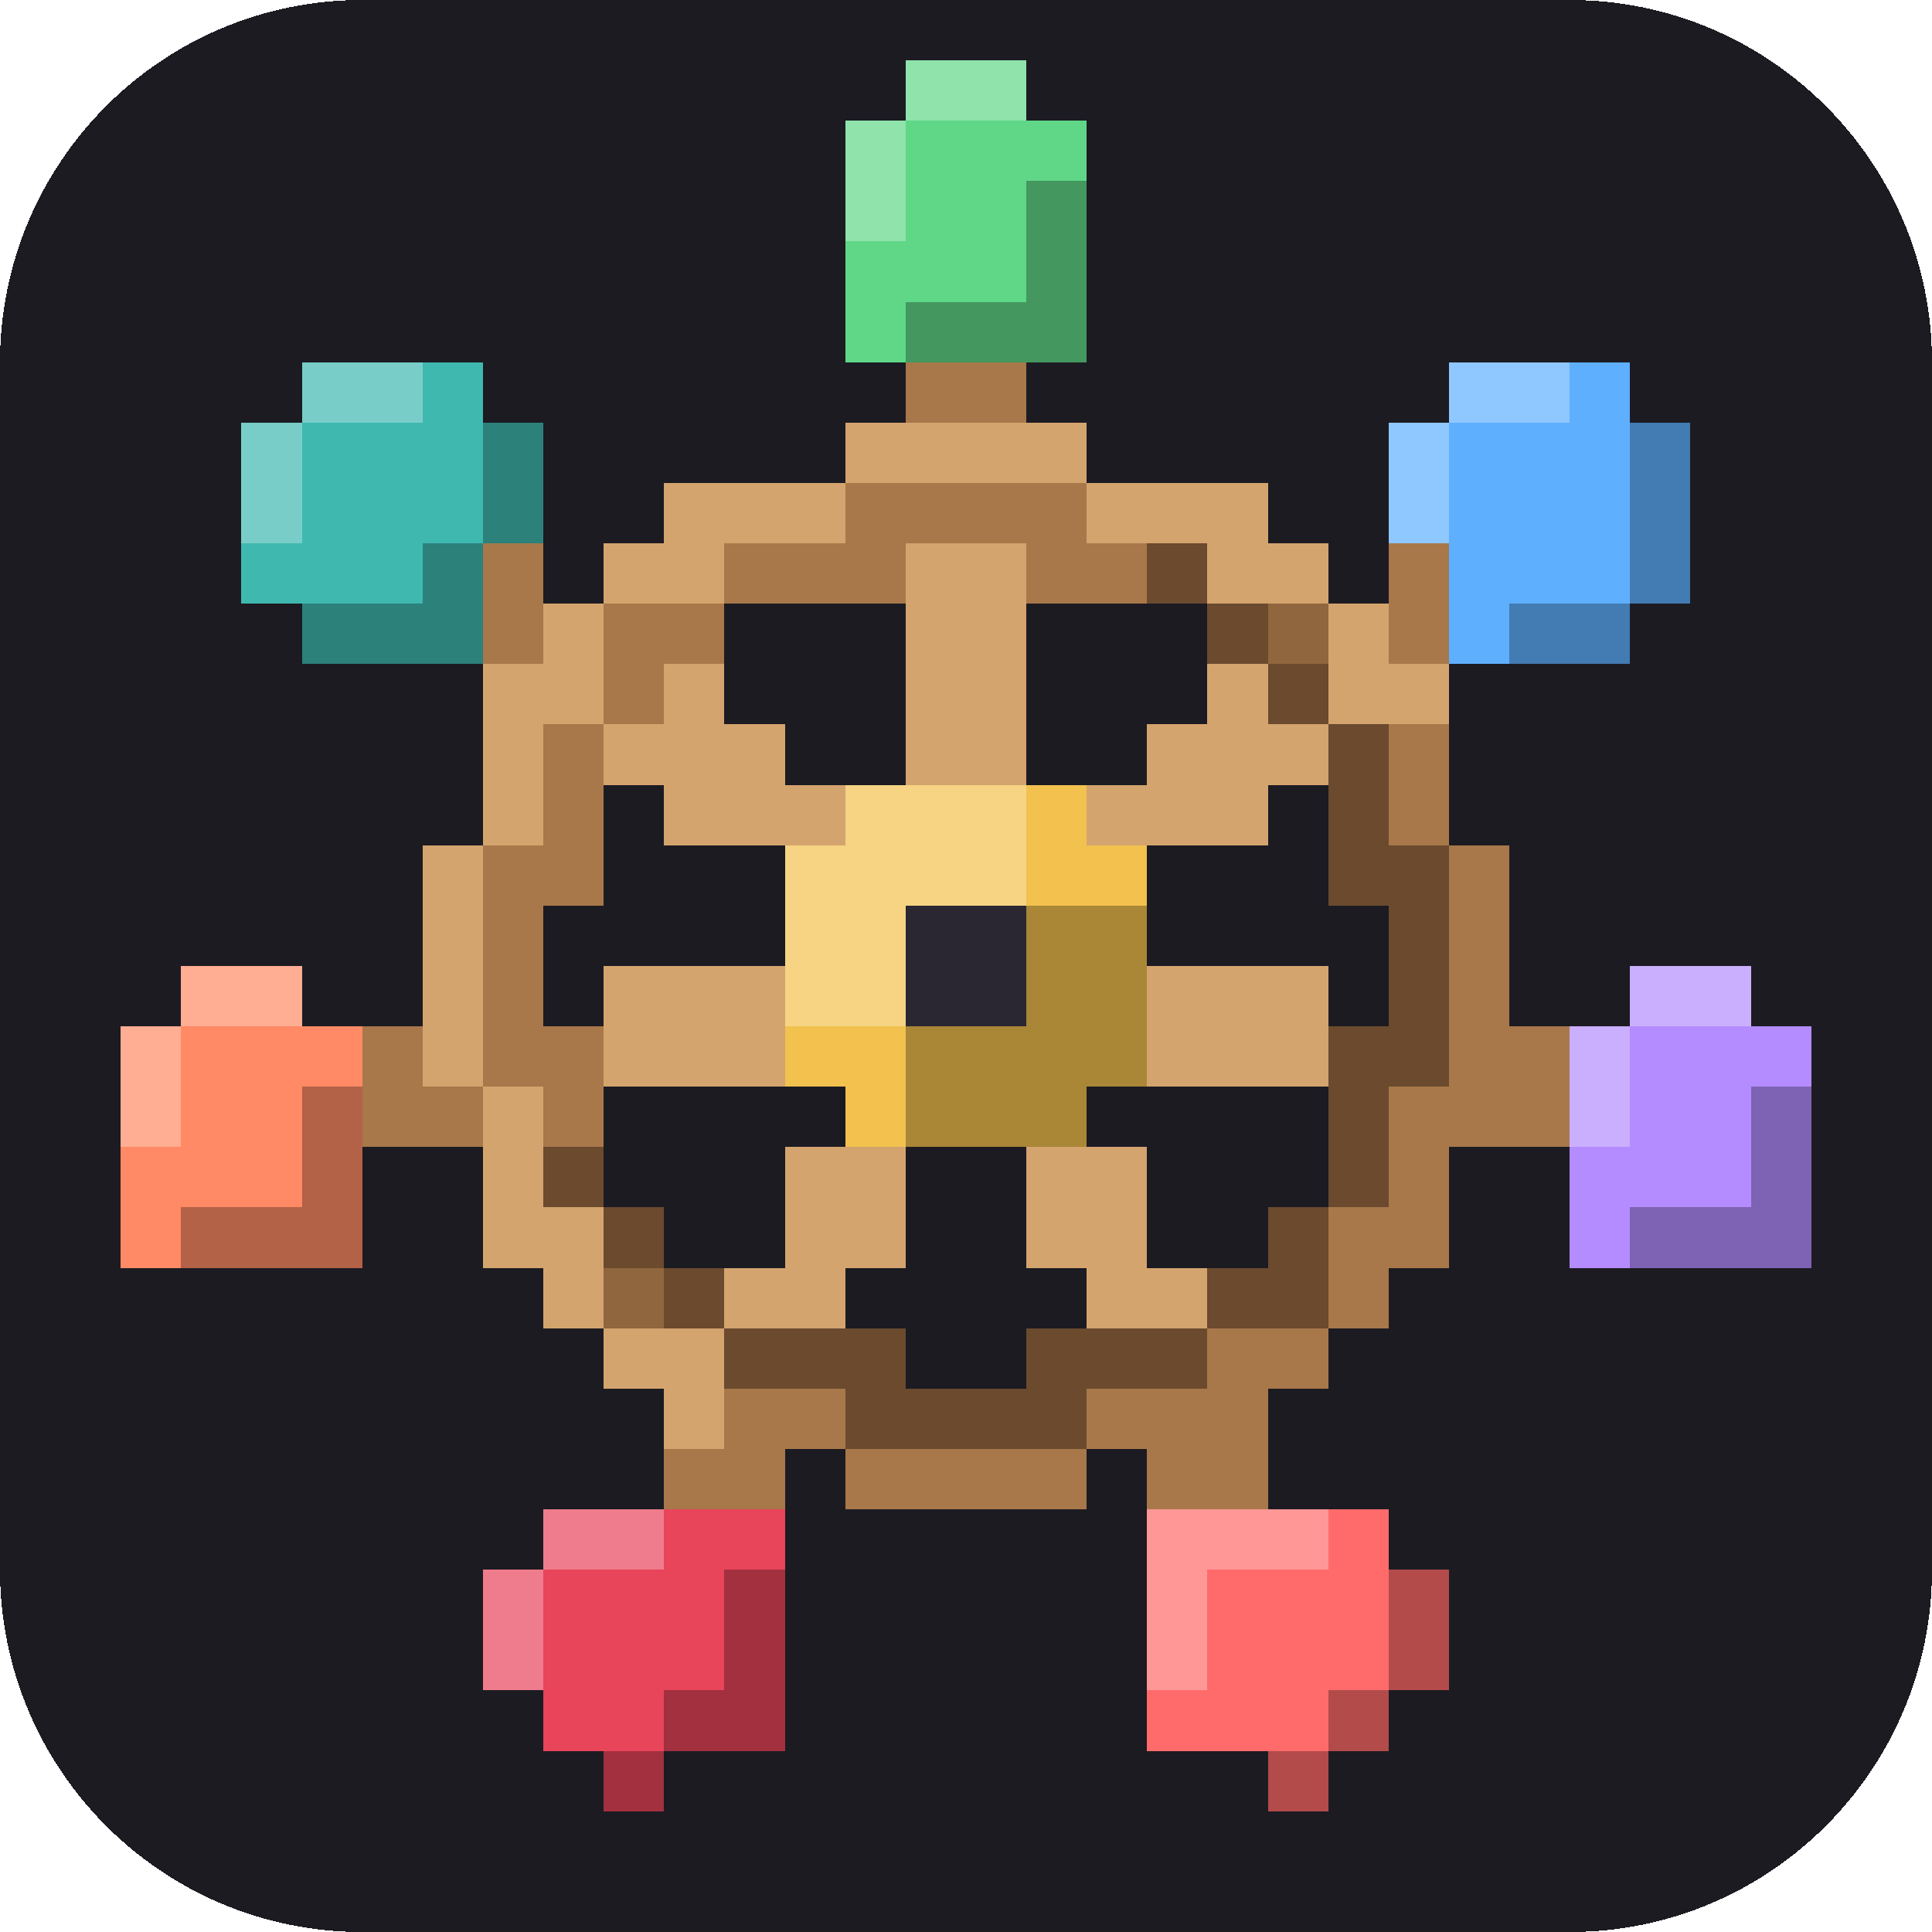
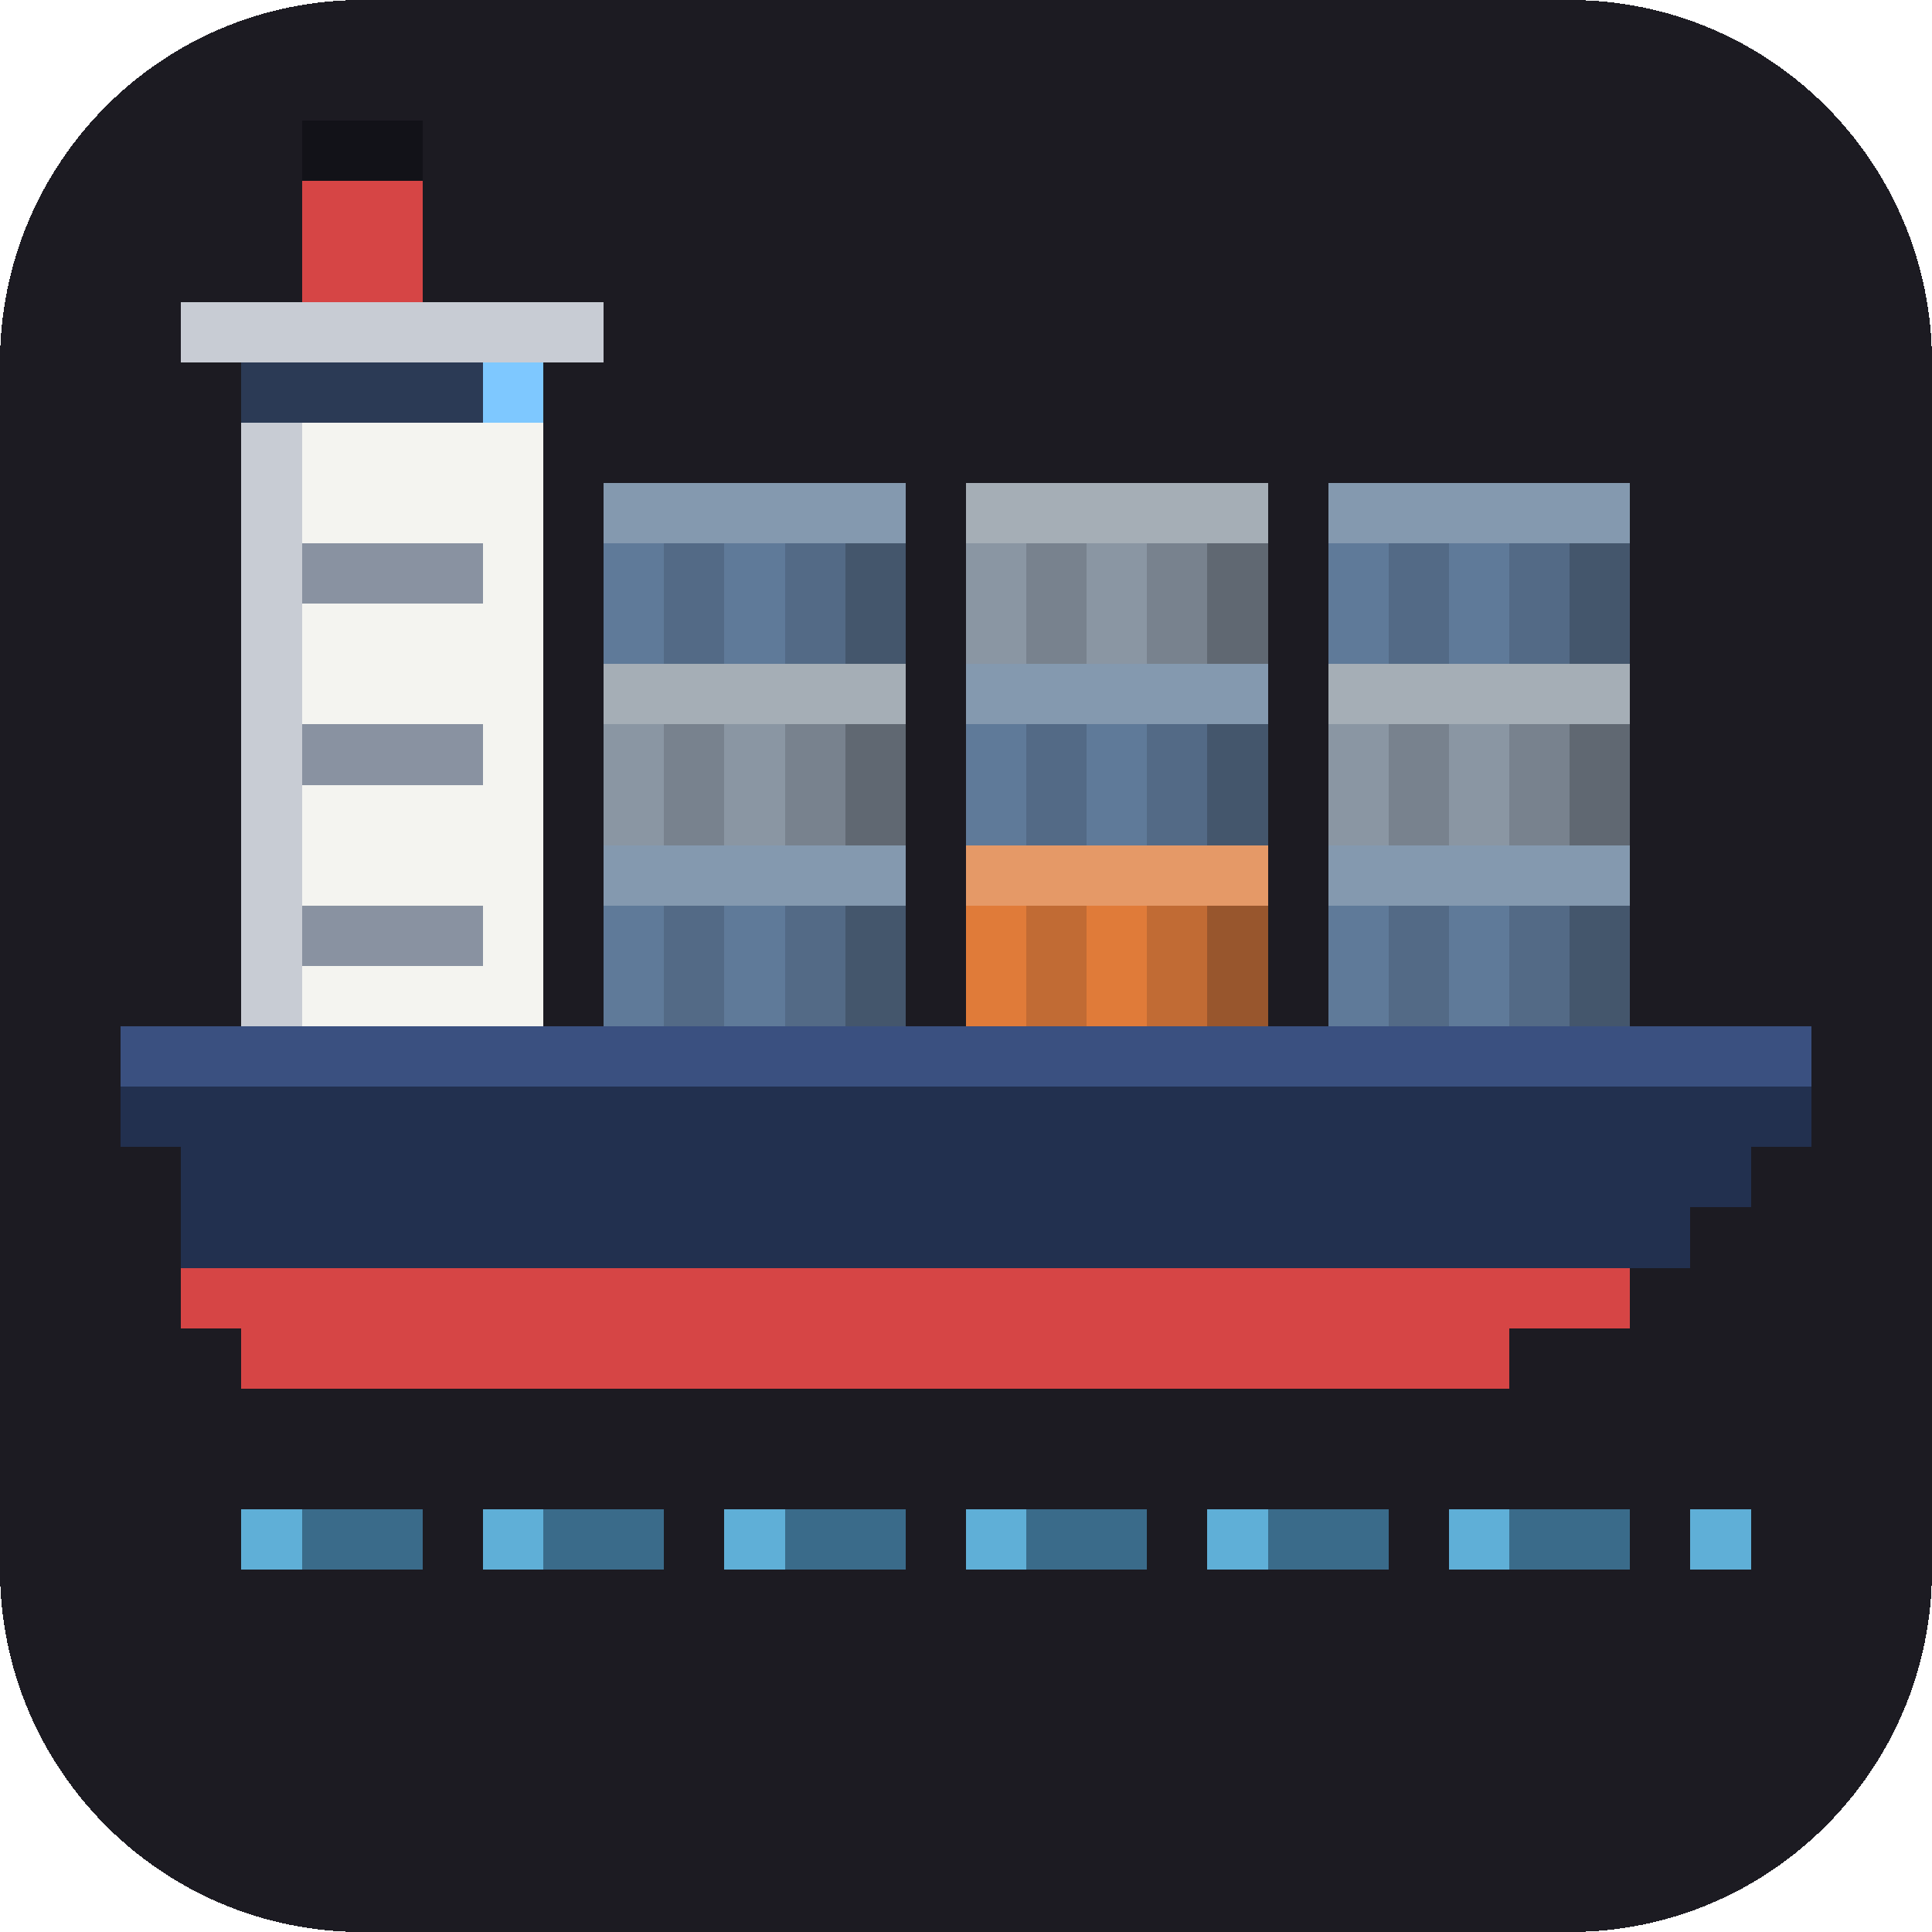
<svg xmlns="http://www.w3.org/2000/svg" viewBox="0 0 32 32" width="256" height="256" shape-rendering="crispEdges">
  <rect width="32" height="32" rx="6" fill="#1c1b22" />
-   <rect x="15" y="1" width="2" height="1" fill="#8fe3ab" />
-   <rect x="14" y="2" width="1" height="1" fill="#8fe3ab" />
-   <rect x="15" y="2" width="3" height="1" fill="#5fd787" />
-   <rect x="14" y="3" width="1" height="1" fill="#8fe3ab" />
-   <rect x="15" y="3" width="2" height="1" fill="#5fd787" />
-   <rect x="17" y="3" width="1" height="1" fill="#43975f" />
-   <rect x="14" y="4" width="3" height="1" fill="#5fd787" />
-   <rect x="17" y="4" width="1" height="1" fill="#43975f" />
-   <rect x="14" y="5" width="1" height="1" fill="#5fd787" />
-   <rect x="15" y="5" width="3" height="1" fill="#43975f" />
-   <rect x="5" y="6" width="2" height="1" fill="#79cdc8" />
-   <rect x="7" y="6" width="1" height="1" fill="#3fb8b0" />
-   <rect x="15" y="6" width="2" height="1" fill="#a8784a" />
-   <rect x="24" y="6" width="2" height="1" fill="#8fc7ff" />
-   <rect x="26" y="6" width="1" height="1" fill="#5fafff" />
-   <rect x="4" y="7" width="1" height="1" fill="#79cdc8" />
-   <rect x="5" y="7" width="3" height="1" fill="#3fb8b0" />
-   <rect x="8" y="7" width="1" height="1" fill="#2c817b" />
-   <rect x="14" y="7" width="4" height="1" fill="#d4a46e" />
-   <rect x="23" y="7" width="1" height="1" fill="#8fc7ff" />
-   <rect x="24" y="7" width="3" height="1" fill="#5fafff" />
-   <rect x="27" y="7" width="1" height="1" fill="#437bb3" />
-   <rect x="4" y="8" width="1" height="1" fill="#79cdc8" />
-   <rect x="5" y="8" width="3" height="1" fill="#3fb8b0" />
-   <rect x="8" y="8" width="1" height="1" fill="#2c817b" />
-   <rect x="11" y="8" width="3" height="1" fill="#d4a46e" />
-   <rect x="14" y="8" width="4" height="1" fill="#a8784a" />
-   <rect x="18" y="8" width="3" height="1" fill="#d4a46e" />
-   <rect x="23" y="8" width="1" height="1" fill="#8fc7ff" />
-   <rect x="24" y="8" width="3" height="1" fill="#5fafff" />
-   <rect x="27" y="8" width="1" height="1" fill="#437bb3" />
-   <rect x="4" y="9" width="3" height="1" fill="#3fb8b0" />
-   <rect x="7" y="9" width="1" height="1" fill="#2c817b" />
-   <rect x="8" y="9" width="1" height="1" fill="#a8784a" />
-   <rect x="10" y="9" width="2" height="1" fill="#d4a46e" />
-   <rect x="12" y="9" width="3" height="1" fill="#a8784a" />
-   <rect x="15" y="9" width="2" height="1" fill="#d4a46e" />
-   <rect x="17" y="9" width="2" height="1" fill="#a8784a" />
-   <rect x="19" y="9" width="1" height="1" fill="#6b4a2e" />
-   <rect x="20" y="9" width="2" height="1" fill="#d4a46e" />
-   <rect x="23" y="9" width="1" height="1" fill="#a8784a" />
-   <rect x="24" y="9" width="3" height="1" fill="#5fafff" />
-   <rect x="27" y="9" width="1" height="1" fill="#437bb3" />
-   <rect x="5" y="10" width="3" height="1" fill="#2c817b" />
-   <rect x="8" y="10" width="1" height="1" fill="#a8784a" />
-   <rect x="9" y="10" width="1" height="1" fill="#d4a46e" />
-   <rect x="10" y="10" width="2" height="1" fill="#a8784a" />
-   <rect x="15" y="10" width="2" height="1" fill="#d4a46e" />
-   <rect x="20" y="10" width="1" height="1" fill="#6b4a2e" />
-   <rect x="21" y="10" width="1" height="1" fill="#90663f" />
-   <rect x="22" y="10" width="1" height="1" fill="#d4a46e" />
-   <rect x="23" y="10" width="1" height="1" fill="#a8784a" />
-   <rect x="24" y="10" width="1" height="1" fill="#5fafff" />
-   <rect x="25" y="10" width="2" height="1" fill="#437bb3" />
-   <rect x="8" y="11" width="2" height="1" fill="#d4a46e" />
-   <rect x="10" y="11" width="1" height="1" fill="#a8784a" />
-   <rect x="11" y="11" width="1" height="1" fill="#d4a46e" />
-   <rect x="15" y="11" width="2" height="1" fill="#d4a46e" />
-   <rect x="20" y="11" width="1" height="1" fill="#d4a46e" />
-   <rect x="21" y="11" width="1" height="1" fill="#6b4a2e" />
-   <rect x="22" y="11" width="2" height="1" fill="#d4a46e" />
-   <rect x="8" y="12" width="1" height="1" fill="#d4a46e" />
-   <rect x="9" y="12" width="1" height="1" fill="#a8784a" />
-   <rect x="10" y="12" width="3" height="1" fill="#d4a46e" />
-   <rect x="15" y="12" width="2" height="1" fill="#d4a46e" />
-   <rect x="19" y="12" width="3" height="1" fill="#d4a46e" />
-   <rect x="22" y="12" width="1" height="1" fill="#6b4a2e" />
-   <rect x="23" y="12" width="1" height="1" fill="#a8784a" />
-   <rect x="8" y="13" width="1" height="1" fill="#d4a46e" />
-   <rect x="9" y="13" width="1" height="1" fill="#a8784a" />
-   <rect x="11" y="13" width="3" height="1" fill="#d4a46e" />
-   <rect x="14" y="13" width="3" height="1" fill="#f6d483" />
-   <rect x="17" y="13" width="1" height="1" fill="#f2c14e" />
-   <rect x="18" y="13" width="3" height="1" fill="#d4a46e" />
-   <rect x="22" y="13" width="1" height="1" fill="#6b4a2e" />
-   <rect x="23" y="13" width="1" height="1" fill="#a8784a" />
-   <rect x="7" y="14" width="1" height="1" fill="#d4a46e" />
-   <rect x="8" y="14" width="2" height="1" fill="#a8784a" />
-   <rect x="13" y="14" width="4" height="1" fill="#f6d483" />
-   <rect x="17" y="14" width="2" height="1" fill="#f2c14e" />
-   <rect x="22" y="14" width="2" height="1" fill="#6b4a2e" />
-   <rect x="24" y="14" width="1" height="1" fill="#a8784a" />
-   <rect x="7" y="15" width="1" height="1" fill="#d4a46e" />
-   <rect x="8" y="15" width="1" height="1" fill="#a8784a" />
-   <rect x="13" y="15" width="2" height="1" fill="#f6d483" />
-   <rect x="15" y="15" width="2" height="1" fill="#2a2733" />
-   <rect x="17" y="15" width="2" height="1" fill="#a98737" />
-   <rect x="23" y="15" width="1" height="1" fill="#6b4a2e" />
-   <rect x="24" y="15" width="1" height="1" fill="#a8784a" />
-   <rect x="3" y="16" width="2" height="1" fill="#ffad93" />
-   <rect x="7" y="16" width="1" height="1" fill="#d4a46e" />
-   <rect x="8" y="16" width="1" height="1" fill="#a8784a" />
-   <rect x="10" y="16" width="3" height="1" fill="#d4a46e" />
-   <rect x="13" y="16" width="2" height="1" fill="#f6d483" />
-   <rect x="15" y="16" width="2" height="1" fill="#2a2733" />
-   <rect x="17" y="16" width="2" height="1" fill="#a98737" />
-   <rect x="19" y="16" width="3" height="1" fill="#d4a46e" />
-   <rect x="23" y="16" width="1" height="1" fill="#6b4a2e" />
-   <rect x="24" y="16" width="1" height="1" fill="#a8784a" />
-   <rect x="27" y="16" width="2" height="1" fill="#cbafff" />
-   <rect x="2" y="17" width="1" height="1" fill="#ffad93" />
-   <rect x="3" y="17" width="3" height="1" fill="#ff8a65" />
-   <rect x="6" y="17" width="1" height="1" fill="#a8784a" />
-   <rect x="7" y="17" width="1" height="1" fill="#d4a46e" />
-   <rect x="8" y="17" width="2" height="1" fill="#a8784a" />
-   <rect x="10" y="17" width="3" height="1" fill="#d4a46e" />
-   <rect x="13" y="17" width="2" height="1" fill="#f2c14e" />
-   <rect x="15" y="17" width="4" height="1" fill="#a98737" />
-   <rect x="19" y="17" width="3" height="1" fill="#d4a46e" />
-   <rect x="22" y="17" width="2" height="1" fill="#6b4a2e" />
-   <rect x="24" y="17" width="2" height="1" fill="#a8784a" />
-   <rect x="26" y="17" width="1" height="1" fill="#cbafff" />
-   <rect x="27" y="17" width="3" height="1" fill="#b48cff" />
-   <rect x="2" y="18" width="1" height="1" fill="#ffad93" />
-   <rect x="3" y="18" width="2" height="1" fill="#ff8a65" />
-   <rect x="5" y="18" width="1" height="1" fill="#b36147" />
-   <rect x="6" y="18" width="2" height="1" fill="#a8784a" />
-   <rect x="8" y="18" width="1" height="1" fill="#d4a46e" />
-   <rect x="9" y="18" width="1" height="1" fill="#a8784a" />
-   <rect x="14" y="18" width="1" height="1" fill="#f2c14e" />
-   <rect x="15" y="18" width="3" height="1" fill="#a98737" />
-   <rect x="22" y="18" width="1" height="1" fill="#6b4a2e" />
-   <rect x="23" y="18" width="3" height="1" fill="#a8784a" />
-   <rect x="26" y="18" width="1" height="1" fill="#cbafff" />
-   <rect x="27" y="18" width="2" height="1" fill="#b48cff" />
-   <rect x="29" y="18" width="1" height="1" fill="#7e62b3" />
-   <rect x="2" y="19" width="3" height="1" fill="#ff8a65" />
-   <rect x="5" y="19" width="1" height="1" fill="#b36147" />
-   <rect x="8" y="19" width="1" height="1" fill="#d4a46e" />
-   <rect x="9" y="19" width="1" height="1" fill="#6b4a2e" />
-   <rect x="13" y="19" width="2" height="1" fill="#d4a46e" />
-   <rect x="17" y="19" width="2" height="1" fill="#d4a46e" />
-   <rect x="22" y="19" width="1" height="1" fill="#6b4a2e" />
-   <rect x="23" y="19" width="1" height="1" fill="#a8784a" />
-   <rect x="26" y="19" width="3" height="1" fill="#b48cff" />
-   <rect x="29" y="19" width="1" height="1" fill="#7e62b3" />
-   <rect x="2" y="20" width="1" height="1" fill="#ff8a65" />
-   <rect x="3" y="20" width="3" height="1" fill="#b36147" />
-   <rect x="8" y="20" width="2" height="1" fill="#d4a46e" />
-   <rect x="10" y="20" width="1" height="1" fill="#6b4a2e" />
-   <rect x="13" y="20" width="2" height="1" fill="#d4a46e" />
-   <rect x="17" y="20" width="2" height="1" fill="#d4a46e" />
-   <rect x="21" y="20" width="1" height="1" fill="#6b4a2e" />
-   <rect x="22" y="20" width="2" height="1" fill="#a8784a" />
-   <rect x="26" y="20" width="1" height="1" fill="#b48cff" />
-   <rect x="27" y="20" width="3" height="1" fill="#7e62b3" />
-   <rect x="9" y="21" width="1" height="1" fill="#d4a46e" />
-   <rect x="10" y="21" width="1" height="1" fill="#90663f" />
-   <rect x="11" y="21" width="1" height="1" fill="#6b4a2e" />
-   <rect x="12" y="21" width="2" height="1" fill="#d4a46e" />
-   <rect x="18" y="21" width="2" height="1" fill="#d4a46e" />
-   <rect x="20" y="21" width="2" height="1" fill="#6b4a2e" />
-   <rect x="22" y="21" width="1" height="1" fill="#a8784a" />
-   <rect x="10" y="22" width="2" height="1" fill="#d4a46e" />
-   <rect x="12" y="22" width="3" height="1" fill="#6b4a2e" />
-   <rect x="17" y="22" width="3" height="1" fill="#6b4a2e" />
-   <rect x="20" y="22" width="2" height="1" fill="#a8784a" />
-   <rect x="11" y="23" width="1" height="1" fill="#d4a46e" />
-   <rect x="12" y="23" width="2" height="1" fill="#a8784a" />
-   <rect x="14" y="23" width="4" height="1" fill="#6b4a2e" />
-   <rect x="18" y="23" width="3" height="1" fill="#a8784a" />
-   <rect x="11" y="24" width="2" height="1" fill="#a8784a" />
-   <rect x="14" y="24" width="4" height="1" fill="#a8784a" />
-   <rect x="19" y="24" width="2" height="1" fill="#a8784a" />
-   <rect x="9" y="25" width="2" height="1" fill="#ef7c8c" />
-   <rect x="11" y="25" width="2" height="1" fill="#e8445a" />
-   <rect x="19" y="25" width="3" height="1" fill="#ff9797" />
-   <rect x="22" y="25" width="1" height="1" fill="#ff6b6b" />
-   <rect x="8" y="26" width="1" height="1" fill="#ef7c8c" />
-   <rect x="9" y="26" width="3" height="1" fill="#e8445a" />
-   <rect x="12" y="26" width="1" height="1" fill="#a2303f" />
-   <rect x="19" y="26" width="1" height="1" fill="#ff9797" />
-   <rect x="20" y="26" width="3" height="1" fill="#ff6b6b" />
-   <rect x="23" y="26" width="1" height="1" fill="#b34b4b" />
-   <rect x="8" y="27" width="1" height="1" fill="#ef7c8c" />
-   <rect x="9" y="27" width="3" height="1" fill="#e8445a" />
-   <rect x="12" y="27" width="1" height="1" fill="#a2303f" />
-   <rect x="19" y="27" width="1" height="1" fill="#ff9797" />
-   <rect x="20" y="27" width="3" height="1" fill="#ff6b6b" />
-   <rect x="23" y="27" width="1" height="1" fill="#b34b4b" />
-   <rect x="9" y="28" width="2" height="1" fill="#e8445a" />
-   <rect x="11" y="28" width="2" height="1" fill="#a2303f" />
-   <rect x="19" y="28" width="3" height="1" fill="#ff6b6b" />
-   <rect x="22" y="28" width="1" height="1" fill="#b34b4b" />
-   <rect x="10" y="29" width="1" height="1" fill="#a2303f" />
-   <rect x="21" y="29" width="1" height="1" fill="#b34b4b" />
+   <rect x="5" y="2" width="2" height="1" fill="#121218" />
+   <rect x="5" y="3" width="2" height="1" fill="#d64545" />
+   <rect x="5" y="4" width="2" height="1" fill="#d64545" />
+   <rect x="3" y="5" width="7" height="1" fill="#c8ccd4" />
+   <rect x="4" y="6" width="4" height="1" fill="#2b3a55" />
+   <rect x="8" y="6" width="1" height="1" fill="#7ec8ff" />
+   <rect x="4" y="7" width="1" height="1" fill="#c8ccd4" />
+   <rect x="5" y="7" width="4" height="1" fill="#f4f4f0" />
+   <rect x="4" y="8" width="1" height="1" fill="#c8ccd4" />
+   <rect x="5" y="8" width="4" height="1" fill="#f4f4f0" />
+   <rect x="10" y="8" width="5" height="1" fill="#8499af" />
+   <rect x="16" y="8" width="5" height="1" fill="#a5aeb6" />
+   <rect x="22" y="8" width="5" height="1" fill="#8499af" />
+   <rect x="4" y="9" width="1" height="1" fill="#c8ccd4" />
+   <rect x="5" y="9" width="3" height="1" fill="#8992a1" />
+   <rect x="8" y="9" width="1" height="1" fill="#f4f4f0" />
+   <rect x="10" y="9" width="1" height="1" fill="#5f7a99" />
+   <rect x="11" y="9" width="1" height="1" fill="#536a86" />
+   <rect x="12" y="9" width="1" height="1" fill="#5f7a99" />
+   <rect x="13" y="9" width="1" height="1" fill="#536a86" />
+   <rect x="14" y="9" width="1" height="1" fill="#44566c" />
+   <rect x="16" y="9" width="1" height="1" fill="#8a96a3" />
+   <rect x="17" y="9" width="1" height="1" fill="#78828e" />
+   <rect x="18" y="9" width="1" height="1" fill="#8a96a3" />
+   <rect x="19" y="9" width="1" height="1" fill="#78828e" />
+   <rect x="20" y="9" width="1" height="1" fill="#606872" />
+   <rect x="22" y="9" width="1" height="1" fill="#5f7a99" />
+   <rect x="23" y="9" width="1" height="1" fill="#536a86" />
+   <rect x="24" y="9" width="1" height="1" fill="#5f7a99" />
+   <rect x="25" y="9" width="1" height="1" fill="#536a86" />
+   <rect x="26" y="9" width="1" height="1" fill="#44566c" />
+   <rect x="4" y="10" width="1" height="1" fill="#c8ccd4" />
+   <rect x="5" y="10" width="4" height="1" fill="#f4f4f0" />
+   <rect x="10" y="10" width="1" height="1" fill="#5f7a99" />
+   <rect x="11" y="10" width="1" height="1" fill="#536a86" />
+   <rect x="12" y="10" width="1" height="1" fill="#5f7a99" />
+   <rect x="13" y="10" width="1" height="1" fill="#536a86" />
+   <rect x="14" y="10" width="1" height="1" fill="#44566c" />
+   <rect x="16" y="10" width="1" height="1" fill="#8a96a3" />
+   <rect x="17" y="10" width="1" height="1" fill="#78828e" />
+   <rect x="18" y="10" width="1" height="1" fill="#8a96a3" />
+   <rect x="19" y="10" width="1" height="1" fill="#78828e" />
+   <rect x="20" y="10" width="1" height="1" fill="#606872" />
+   <rect x="22" y="10" width="1" height="1" fill="#5f7a99" />
+   <rect x="23" y="10" width="1" height="1" fill="#536a86" />
+   <rect x="24" y="10" width="1" height="1" fill="#5f7a99" />
+   <rect x="25" y="10" width="1" height="1" fill="#536a86" />
+   <rect x="26" y="10" width="1" height="1" fill="#44566c" />
+   <rect x="4" y="11" width="1" height="1" fill="#c8ccd4" />
+   <rect x="5" y="11" width="4" height="1" fill="#f4f4f0" />
+   <rect x="10" y="11" width="5" height="1" fill="#a5aeb6" />
+   <rect x="16" y="11" width="5" height="1" fill="#8499af" />
+   <rect x="22" y="11" width="5" height="1" fill="#a5aeb6" />
+   <rect x="4" y="12" width="1" height="1" fill="#c8ccd4" />
+   <rect x="5" y="12" width="3" height="1" fill="#8992a1" />
+   <rect x="8" y="12" width="1" height="1" fill="#f4f4f0" />
+   <rect x="10" y="12" width="1" height="1" fill="#8a96a3" />
+   <rect x="11" y="12" width="1" height="1" fill="#78828e" />
+   <rect x="12" y="12" width="1" height="1" fill="#8a96a3" />
+   <rect x="13" y="12" width="1" height="1" fill="#78828e" />
+   <rect x="14" y="12" width="1" height="1" fill="#606872" />
+   <rect x="16" y="12" width="1" height="1" fill="#5f7a99" />
+   <rect x="17" y="12" width="1" height="1" fill="#536a86" />
+   <rect x="18" y="12" width="1" height="1" fill="#5f7a99" />
+   <rect x="19" y="12" width="1" height="1" fill="#536a86" />
+   <rect x="20" y="12" width="1" height="1" fill="#44566c" />
+   <rect x="22" y="12" width="1" height="1" fill="#8a96a3" />
+   <rect x="23" y="12" width="1" height="1" fill="#78828e" />
+   <rect x="24" y="12" width="1" height="1" fill="#8a96a3" />
+   <rect x="25" y="12" width="1" height="1" fill="#78828e" />
+   <rect x="26" y="12" width="1" height="1" fill="#606872" />
+   <rect x="4" y="13" width="1" height="1" fill="#c8ccd4" />
+   <rect x="5" y="13" width="4" height="1" fill="#f4f4f0" />
+   <rect x="10" y="13" width="1" height="1" fill="#8a96a3" />
+   <rect x="11" y="13" width="1" height="1" fill="#78828e" />
+   <rect x="12" y="13" width="1" height="1" fill="#8a96a3" />
+   <rect x="13" y="13" width="1" height="1" fill="#78828e" />
+   <rect x="14" y="13" width="1" height="1" fill="#606872" />
+   <rect x="16" y="13" width="1" height="1" fill="#5f7a99" />
+   <rect x="17" y="13" width="1" height="1" fill="#536a86" />
+   <rect x="18" y="13" width="1" height="1" fill="#5f7a99" />
+   <rect x="19" y="13" width="1" height="1" fill="#536a86" />
+   <rect x="20" y="13" width="1" height="1" fill="#44566c" />
+   <rect x="22" y="13" width="1" height="1" fill="#8a96a3" />
+   <rect x="23" y="13" width="1" height="1" fill="#78828e" />
+   <rect x="24" y="13" width="1" height="1" fill="#8a96a3" />
+   <rect x="25" y="13" width="1" height="1" fill="#78828e" />
+   <rect x="26" y="13" width="1" height="1" fill="#606872" />
+   <rect x="4" y="14" width="1" height="1" fill="#c8ccd4" />
+   <rect x="5" y="14" width="4" height="1" fill="#f4f4f0" />
+   <rect x="10" y="14" width="5" height="1" fill="#8499af" />
+   <rect x="16" y="14" width="5" height="1" fill="#e59967" />
+   <rect x="22" y="14" width="5" height="1" fill="#8499af" />
+   <rect x="4" y="15" width="1" height="1" fill="#c8ccd4" />
+   <rect x="5" y="15" width="3" height="1" fill="#8992a1" />
+   <rect x="8" y="15" width="1" height="1" fill="#f4f4f0" />
+   <rect x="10" y="15" width="1" height="1" fill="#5f7a99" />
+   <rect x="11" y="15" width="1" height="1" fill="#536a86" />
+   <rect x="12" y="15" width="1" height="1" fill="#5f7a99" />
+   <rect x="13" y="15" width="1" height="1" fill="#536a86" />
+   <rect x="14" y="15" width="1" height="1" fill="#44566c" />
+   <rect x="16" y="15" width="1" height="1" fill="#e07b39" />
+   <rect x="17" y="15" width="1" height="1" fill="#c16b34" />
+   <rect x="18" y="15" width="1" height="1" fill="#e07b39" />
+   <rect x="19" y="15" width="1" height="1" fill="#c16b34" />
+   <rect x="20" y="15" width="1" height="1" fill="#98562d" />
+   <rect x="22" y="15" width="1" height="1" fill="#5f7a99" />
+   <rect x="23" y="15" width="1" height="1" fill="#536a86" />
+   <rect x="24" y="15" width="1" height="1" fill="#5f7a99" />
+   <rect x="25" y="15" width="1" height="1" fill="#536a86" />
+   <rect x="26" y="15" width="1" height="1" fill="#44566c" />
+   <rect x="4" y="16" width="1" height="1" fill="#c8ccd4" />
+   <rect x="5" y="16" width="4" height="1" fill="#f4f4f0" />
+   <rect x="10" y="16" width="1" height="1" fill="#5f7a99" />
+   <rect x="11" y="16" width="1" height="1" fill="#536a86" />
+   <rect x="12" y="16" width="1" height="1" fill="#5f7a99" />
+   <rect x="13" y="16" width="1" height="1" fill="#536a86" />
+   <rect x="14" y="16" width="1" height="1" fill="#44566c" />
+   <rect x="16" y="16" width="1" height="1" fill="#e07b39" />
+   <rect x="17" y="16" width="1" height="1" fill="#c16b34" />
+   <rect x="18" y="16" width="1" height="1" fill="#e07b39" />
+   <rect x="19" y="16" width="1" height="1" fill="#c16b34" />
+   <rect x="20" y="16" width="1" height="1" fill="#98562d" />
+   <rect x="22" y="16" width="1" height="1" fill="#5f7a99" />
+   <rect x="23" y="16" width="1" height="1" fill="#536a86" />
+   <rect x="24" y="16" width="1" height="1" fill="#5f7a99" />
+   <rect x="25" y="16" width="1" height="1" fill="#536a86" />
+   <rect x="26" y="16" width="1" height="1" fill="#44566c" />
+   <rect x="2" y="17" width="28" height="1" fill="#3a5080" />
+   <rect x="2" y="18" width="28" height="1" fill="#22304f" />
+   <rect x="3" y="19" width="26" height="1" fill="#22304f" />
+   <rect x="3" y="20" width="25" height="1" fill="#22304f" />
+   <rect x="3" y="21" width="24" height="1" fill="#d64545" />
+   <rect x="4" y="22" width="21" height="1" fill="#d64545" />
+   <rect x="4" y="25" width="1" height="1" fill="#5fafd7" />
+   <rect x="5" y="25" width="2" height="1" fill="#3a6b8a" />
+   <rect x="8" y="25" width="1" height="1" fill="#5fafd7" />
+   <rect x="9" y="25" width="2" height="1" fill="#3a6b8a" />
+   <rect x="12" y="25" width="1" height="1" fill="#5fafd7" />
+   <rect x="13" y="25" width="2" height="1" fill="#3a6b8a" />
+   <rect x="16" y="25" width="1" height="1" fill="#5fafd7" />
+   <rect x="17" y="25" width="2" height="1" fill="#3a6b8a" />
+   <rect x="20" y="25" width="1" height="1" fill="#5fafd7" />
+   <rect x="21" y="25" width="2" height="1" fill="#3a6b8a" />
+   <rect x="24" y="25" width="1" height="1" fill="#5fafd7" />
+   <rect x="25" y="25" width="2" height="1" fill="#3a6b8a" />
+   <rect x="28" y="25" width="1" height="1" fill="#5fafd7" />
</svg>
